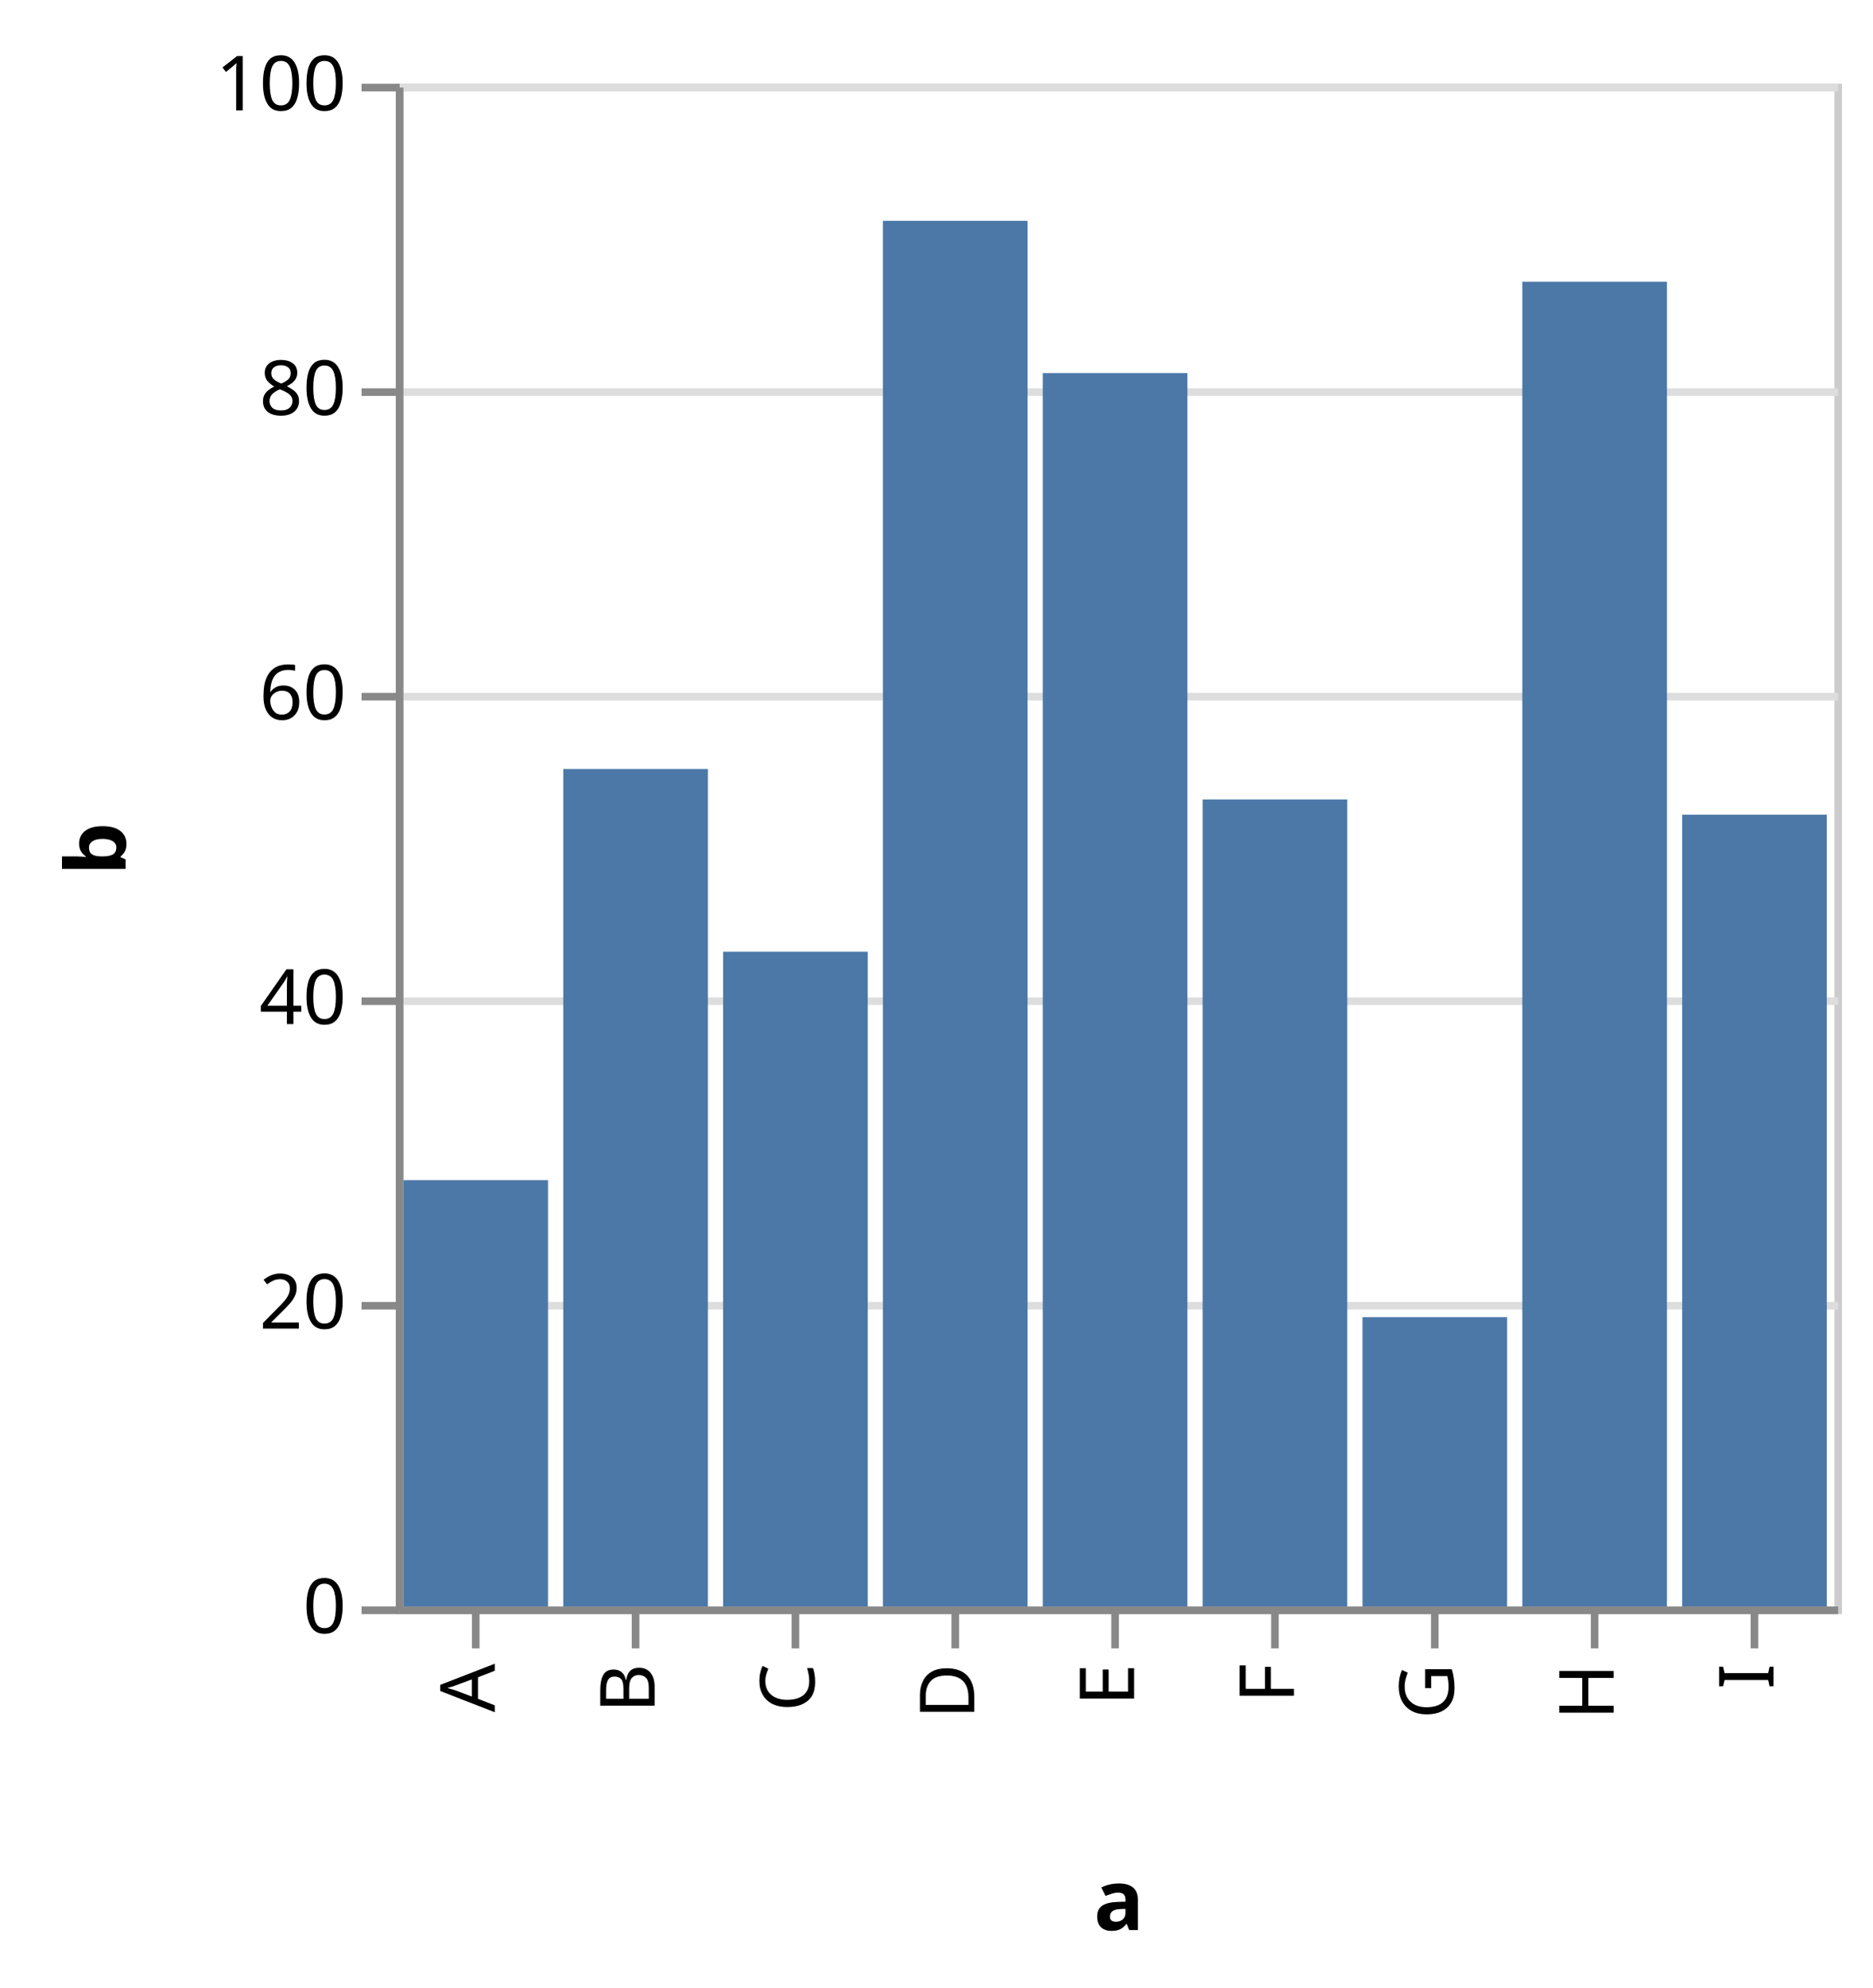
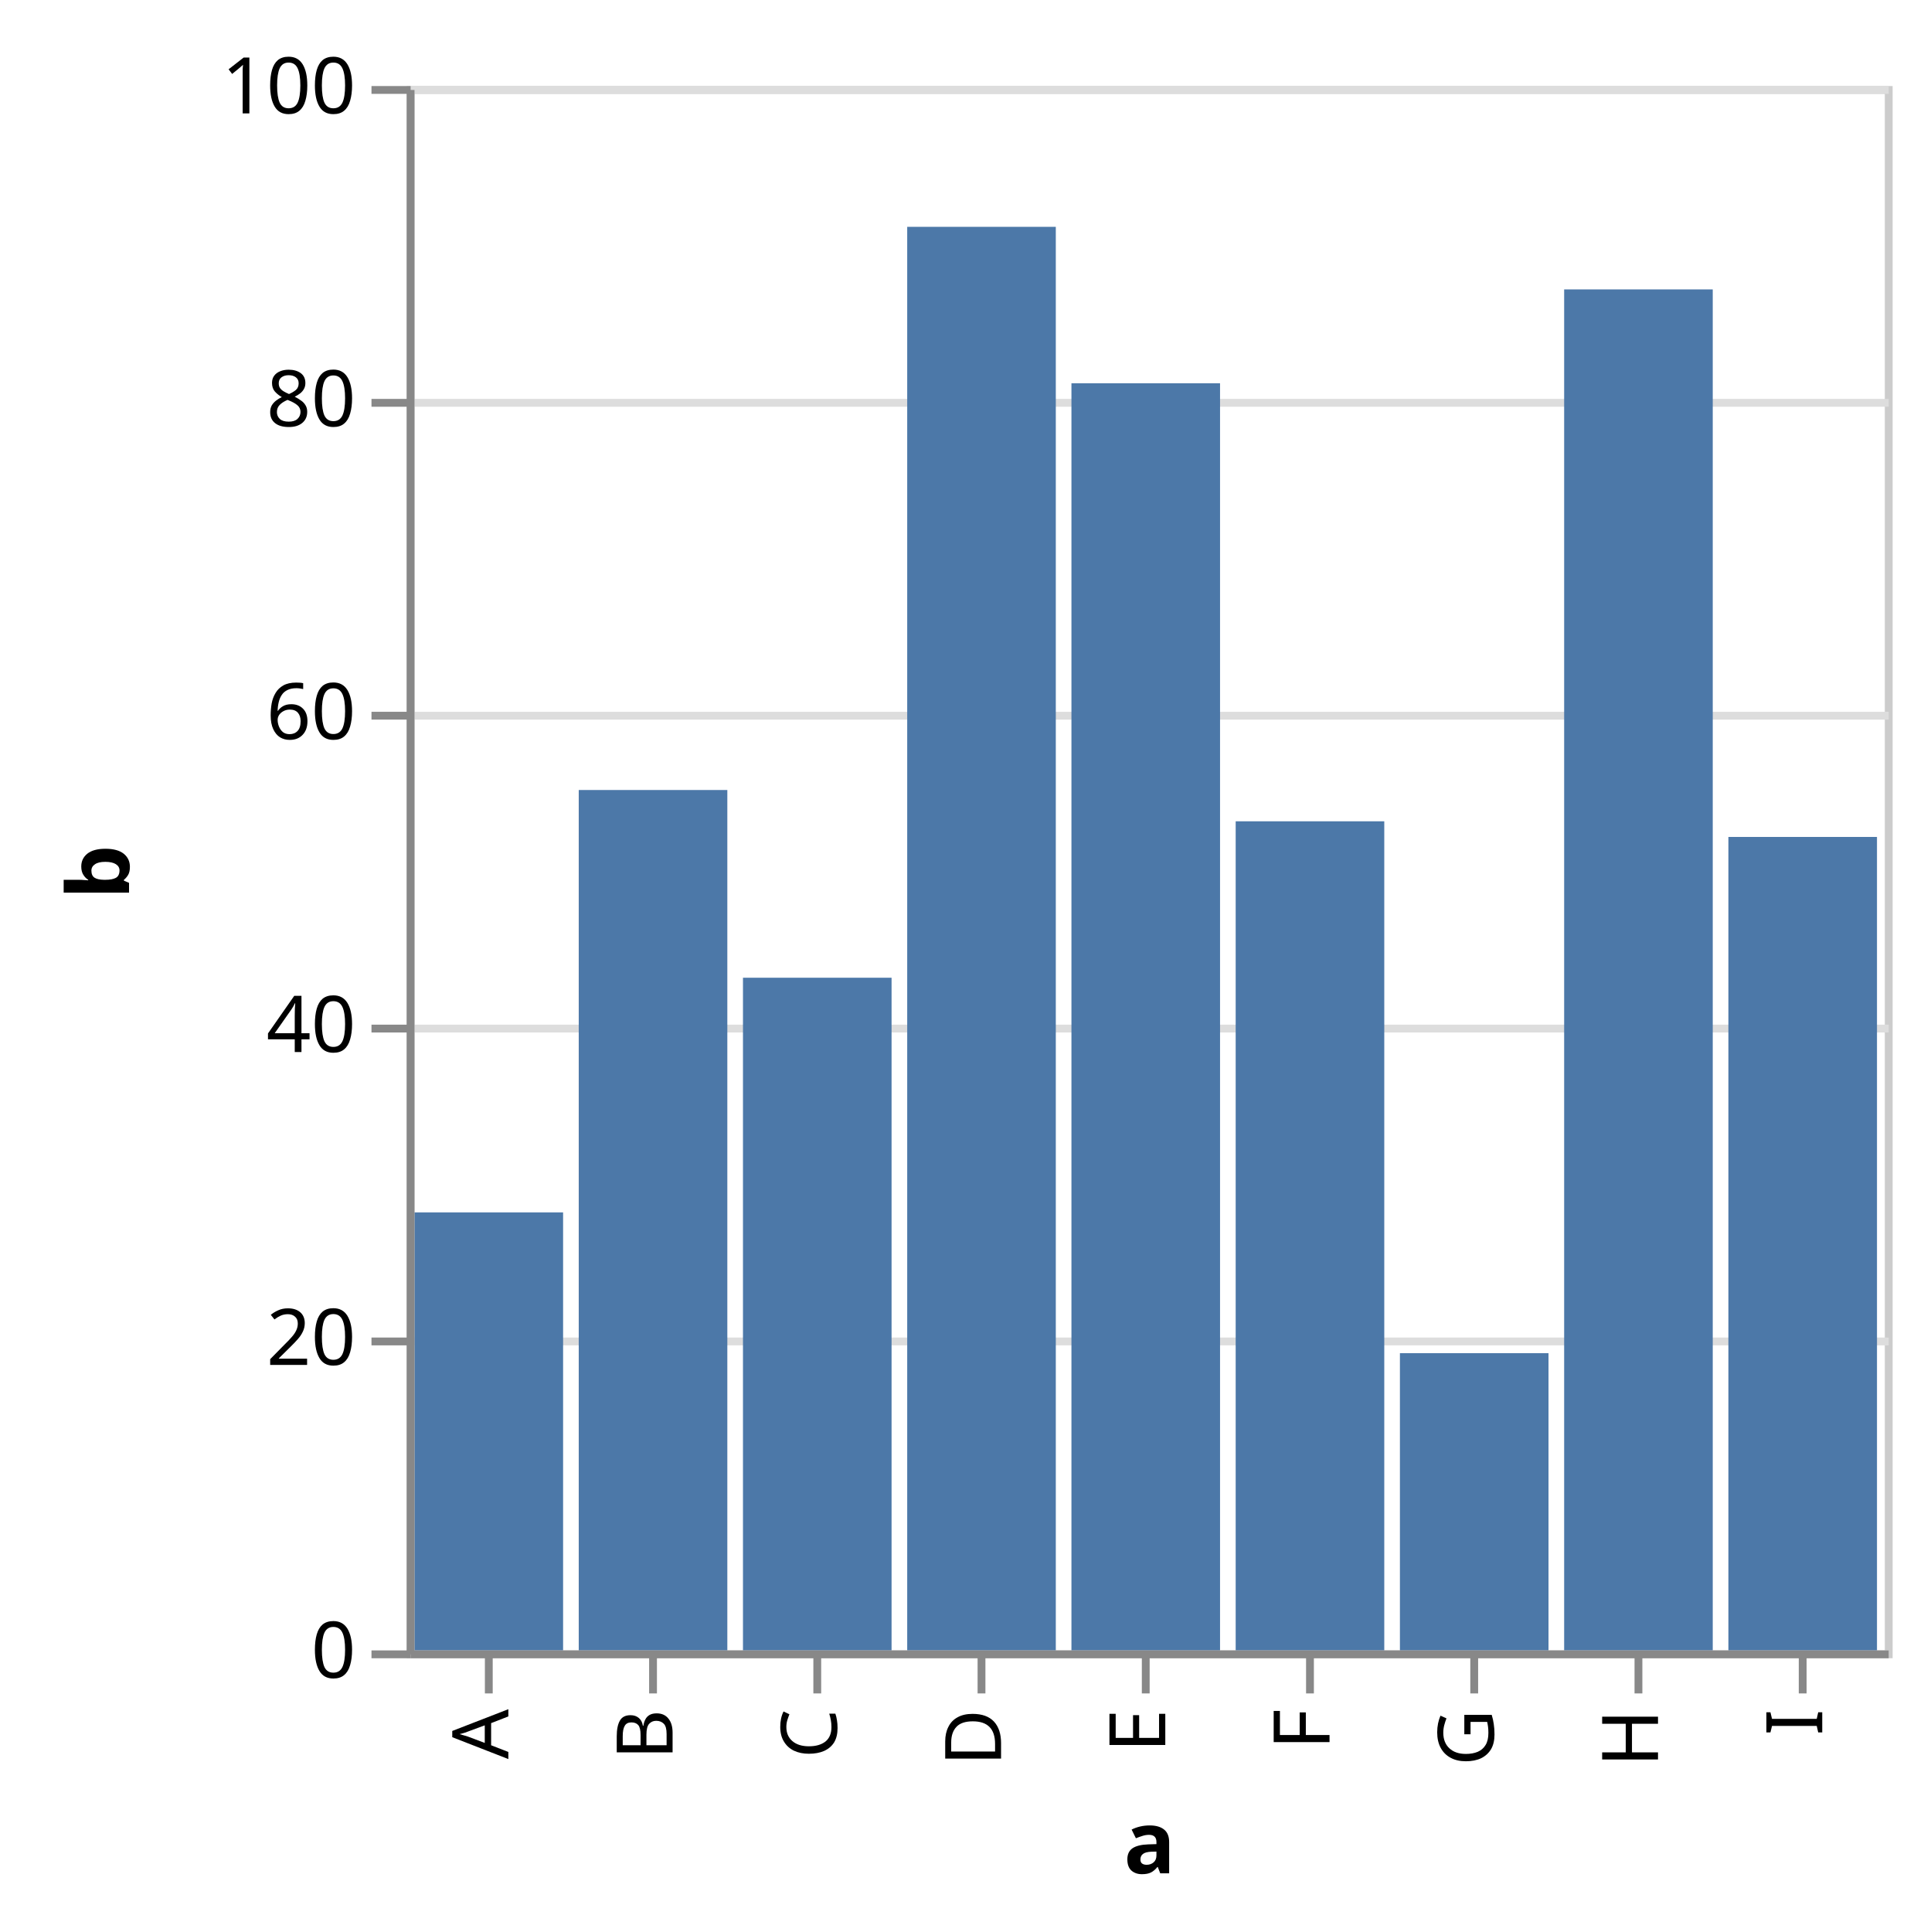
- <svg xmlns="http://www.w3.org/2000/svg" class="marks" width="246" height="261" viewBox="0 0 246 261" version="1.1">
+ <svg xmlns="http://www.w3.org/2000/svg" class="marks" width="246" height="247" viewBox="0 0 246 247" version="1.1">
  <g transform="translate(52,11)">
    <g class="mark-group role-frame root">
      <g transform="translate(0,0)">
        <path class="background" d="M0.5,0.5h189v200h-189Z" style="fill: transparent; stroke: #ccc;" />
        <g>
          <g class="mark-group role-axis">
            <g transform="translate(0.5,0.5)">
              <path class="background" d="M0,0h0v0h0Z" style="pointer-events: none; fill: none;" />
              <g>
                <g class="mark-rule role-axis-grid" style="pointer-events: none;">
                  <line transform="translate(0,200)" x2="189" y2="0" style="fill: none; stroke: #ddd; stroke-width: 1; stroke-dasharray: ; opacity: 1;" />
                  <line transform="translate(0,160)" x2="189" y2="0" style="fill: none; stroke: #ddd; stroke-width: 1; stroke-dasharray: ; opacity: 1;" />
                  <line transform="translate(0,120)" x2="189" y2="0" style="fill: none; stroke: #ddd; stroke-width: 1; stroke-dasharray: ; opacity: 1;" />
                  <line transform="translate(0,80)" x2="189" y2="0" style="fill: none; stroke: #ddd; stroke-width: 1; stroke-dasharray: ; opacity: 1;" />
                  <line transform="translate(0,40)" x2="189" y2="0" style="fill: none; stroke: #ddd; stroke-width: 1; stroke-dasharray: ; opacity: 1;" />
                  <line transform="translate(0,0)" x2="189" y2="0" style="fill: none; stroke: #ddd; stroke-width: 1; stroke-dasharray: ; opacity: 1;" />
                </g>
              </g>
            </g>
          </g>
          <g class="mark-rect role-bar marks">
            <path d="M1,144h19v56h-19Z" style="fill: #4c78a8;" />
            <path d="M22,90h19v110h-19Z" style="fill: #4c78a8;" />
            <path d="M43,114h19v86h-19Z" style="fill: #4c78a8;" />
            <path d="M64,18h19v182h-19Z" style="fill: #4c78a8;" />
            <path d="M85,38h19v162h-19Z" style="fill: #4c78a8;" />
            <path d="M106,94h19v106h-19Z" style="fill: #4c78a8;" />
            <path d="M127,162h19v38h-19Z" style="fill: #4c78a8;" />
            <path d="M148,26h19v174h-19Z" style="fill: #4c78a8;" />
            <path d="M169,96h19v104h-19Z" style="fill: #4c78a8;" />
          </g>
          <g class="mark-group role-axis">
            <g transform="translate(0.5,200.5)">
              <path class="background" d="M0,0h0v0h0Z" style="pointer-events: none; fill: none;" />
              <g>
                <g class="mark-rule role-axis-tick" style="pointer-events: none;">
                  <line transform="translate(10,0)" x2="0" y2="5" style="fill: none; stroke: #888; stroke-width: 1; opacity: 1;" />
                  <line transform="translate(31,0)" x2="0" y2="5" style="fill: none; stroke: #888; stroke-width: 1; opacity: 1;" />
                  <line transform="translate(52,0)" x2="0" y2="5" style="fill: none; stroke: #888; stroke-width: 1; opacity: 1;" />
                  <line transform="translate(73,0)" x2="0" y2="5" style="fill: none; stroke: #888; stroke-width: 1; opacity: 1;" />
                  <line transform="translate(94,0)" x2="0" y2="5" style="fill: none; stroke: #888; stroke-width: 1; opacity: 1;" />
                  <line transform="translate(115,0)" x2="0" y2="5" style="fill: none; stroke: #888; stroke-width: 1; opacity: 1;" />
                  <line transform="translate(136,0)" x2="0" y2="5" style="fill: none; stroke: #888; stroke-width: 1; opacity: 1;" />
                  <line transform="translate(157,0)" x2="0" y2="5" style="fill: none; stroke: #888; stroke-width: 1; opacity: 1;" />
                  <line transform="translate(178,0)" x2="0" y2="5" style="fill: none; stroke: #888; stroke-width: 1; opacity: 1;" />
                </g>
                <g class="mark-text role-axis-label" style="pointer-events: none;">
                  <text text-anchor="end" transform="translate(9.5,7) rotate(270) translate(0,3)" style="font: 10px sans-serif; fill: #000; opacity: 1;">A</text>
                  <text text-anchor="end" transform="translate(30.5,7) rotate(270) translate(0,3)" style="font: 10px sans-serif; fill: #000; opacity: 1;">B</text>
                  <text text-anchor="end" transform="translate(51.5,7) rotate(270) translate(0,3)" style="font: 10px sans-serif; fill: #000; opacity: 1;">C</text>
                  <text text-anchor="end" transform="translate(72.5,7) rotate(270) translate(0,3)" style="font: 10px sans-serif; fill: #000; opacity: 1;">D</text>
                  <text text-anchor="end" transform="translate(93.5,7) rotate(270) translate(0,3)" style="font: 10px sans-serif; fill: #000; opacity: 1;">E</text>
                  <text text-anchor="end" transform="translate(114.5,7) rotate(270) translate(0,3)" style="font: 10px sans-serif; fill: #000; opacity: 1;">F</text>
                  <text text-anchor="end" transform="translate(135.5,7) rotate(270) translate(0,3)" style="font: 10px sans-serif; fill: #000; opacity: 1;">G</text>
                  <text text-anchor="end" transform="translate(156.5,7) rotate(270) translate(0,3)" style="font: 10px sans-serif; fill: #000; opacity: 1;">H</text>
                  <text text-anchor="end" transform="translate(177.5,7) rotate(270) translate(0,3)" style="font: 10px sans-serif; fill: #000; opacity: 1;">I</text>
                </g>
                <g class="mark-rule role-axis-domain" style="pointer-events: none;">
                  <line transform="translate(0,0)" x2="189" y2="0" style="fill: none; stroke: #888; stroke-width: 1; opacity: 1;" />
                </g>
                <g class="mark-text role-axis-title" style="pointer-events: none;">
-                   <text text-anchor="middle" transform="translate(94.5,42)" style="font: bold 11px sans-serif; fill: #000; opacity: 1;">a</text>
+                   <text text-anchor="middle" transform="translate(94.5,28)" style="font: bold 11px sans-serif; fill: #000; opacity: 1;">a</text>
                </g>
              </g>
            </g>
          </g>
          <g class="mark-group role-axis">
            <g transform="translate(0.5,0.5)">
              <path class="background" d="M0,0h0v0h0Z" style="pointer-events: none; fill: none;" />
              <g>
                <g class="mark-rule role-axis-tick" style="pointer-events: none;">
                  <line transform="translate(0,200)" x2="-5" y2="0" style="fill: none; stroke: #888; stroke-width: 1; opacity: 1;" />
                  <line transform="translate(0,160)" x2="-5" y2="0" style="fill: none; stroke: #888; stroke-width: 1; opacity: 1;" />
                  <line transform="translate(0,120)" x2="-5" y2="0" style="fill: none; stroke: #888; stroke-width: 1; opacity: 1;" />
                  <line transform="translate(0,80)" x2="-5" y2="0" style="fill: none; stroke: #888; stroke-width: 1; opacity: 1;" />
                  <line transform="translate(0,40)" x2="-5" y2="0" style="fill: none; stroke: #888; stroke-width: 1; opacity: 1;" />
                  <line transform="translate(0,0)" x2="-5" y2="0" style="fill: none; stroke: #888; stroke-width: 1; opacity: 1;" />
                </g>
                <g class="mark-text role-axis-label" style="pointer-events: none;">
                  <text text-anchor="end" transform="translate(-7,203)" style="font: 10px sans-serif; fill: #000; opacity: 1;">0</text>
                  <text text-anchor="end" transform="translate(-7,163)" style="font: 10px sans-serif; fill: #000; opacity: 1;">20</text>
                  <text text-anchor="end" transform="translate(-7,123)" style="font: 10px sans-serif; fill: #000; opacity: 1;">40</text>
                  <text text-anchor="end" transform="translate(-7,83)" style="font: 10px sans-serif; fill: #000; opacity: 1;">60</text>
                  <text text-anchor="end" transform="translate(-7,43)" style="font: 10px sans-serif; fill: #000; opacity: 1;">80</text>
                  <text text-anchor="end" transform="translate(-7,3)" style="font: 10px sans-serif; fill: #000; opacity: 1;">100</text>
                </g>
                <g class="mark-rule role-axis-domain" style="pointer-events: none;">
                  <line transform="translate(0,200)" x2="0" y2="-200" style="fill: none; stroke: #888; stroke-width: 1; opacity: 1;" />
                </g>
                <g class="mark-text role-axis-title" style="pointer-events: none;">
                  <text text-anchor="middle" transform="translate(-34,100) rotate(-90) translate(0,-2)" style="font: bold 11px sans-serif; fill: #000; opacity: 1;">b</text>
                </g>
              </g>
            </g>
          </g>
        </g>
      </g>
    </g>
  </g>
</svg>
